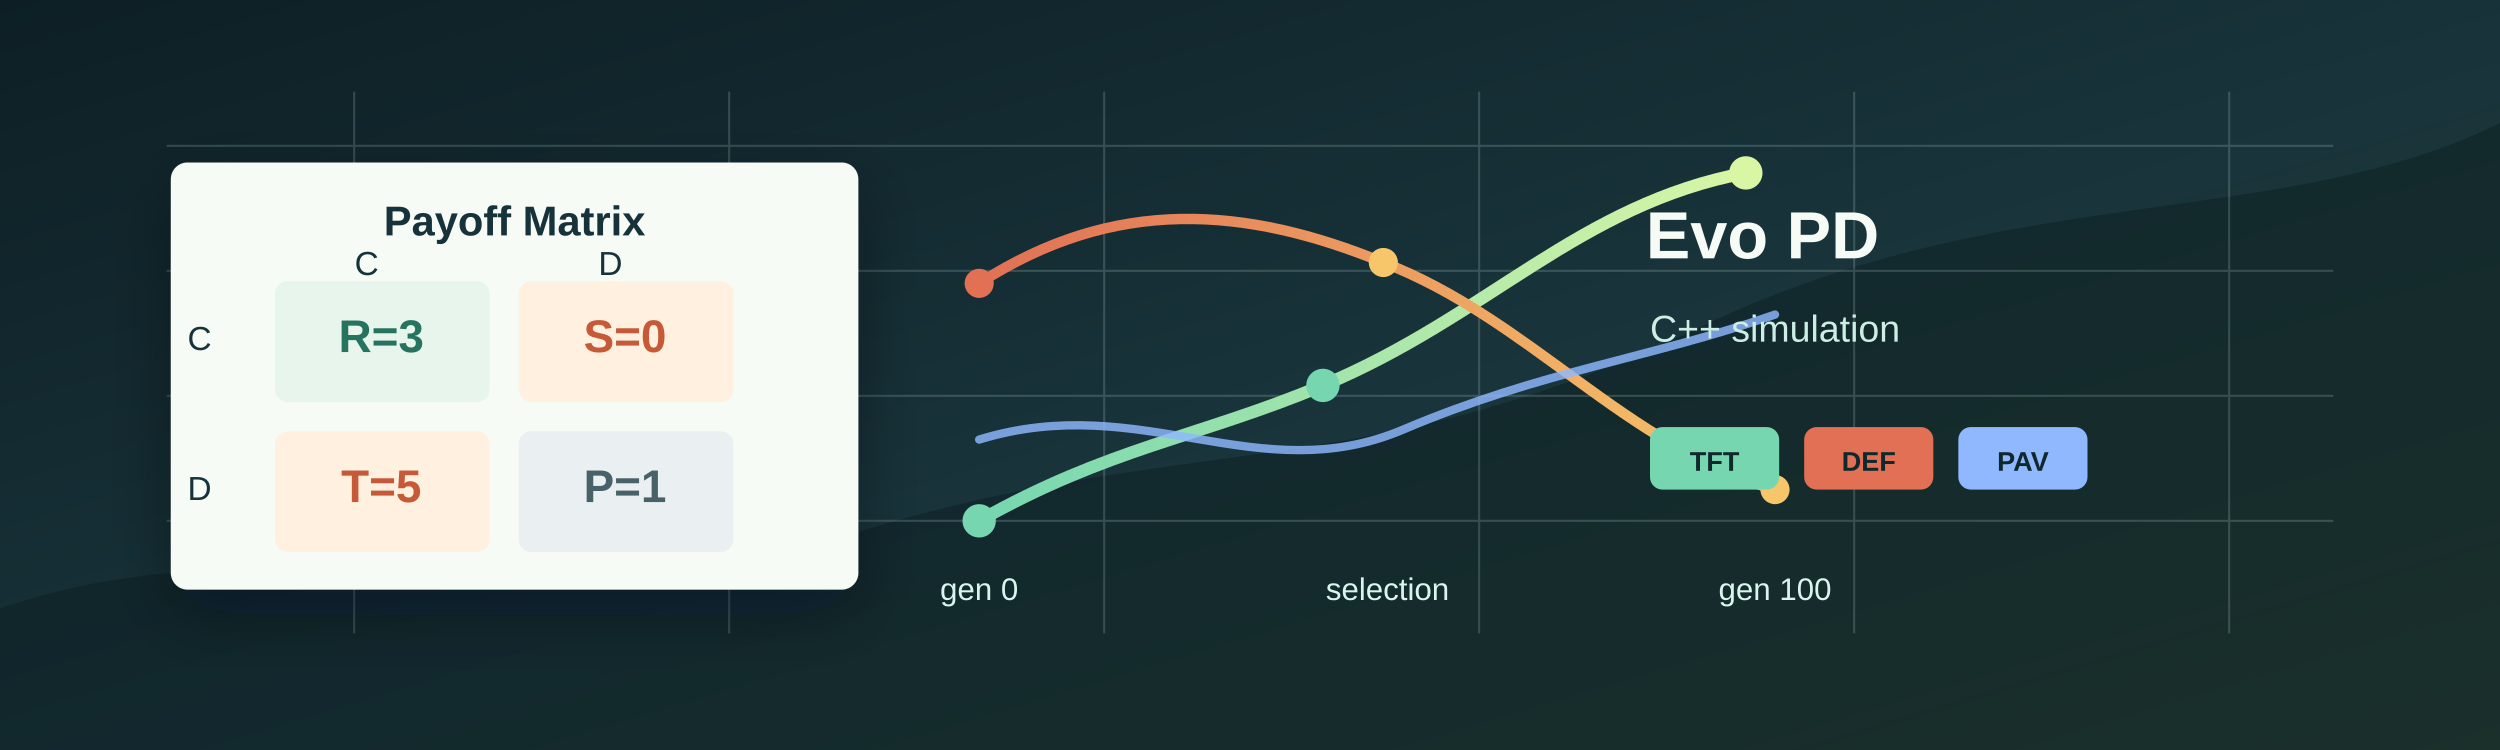
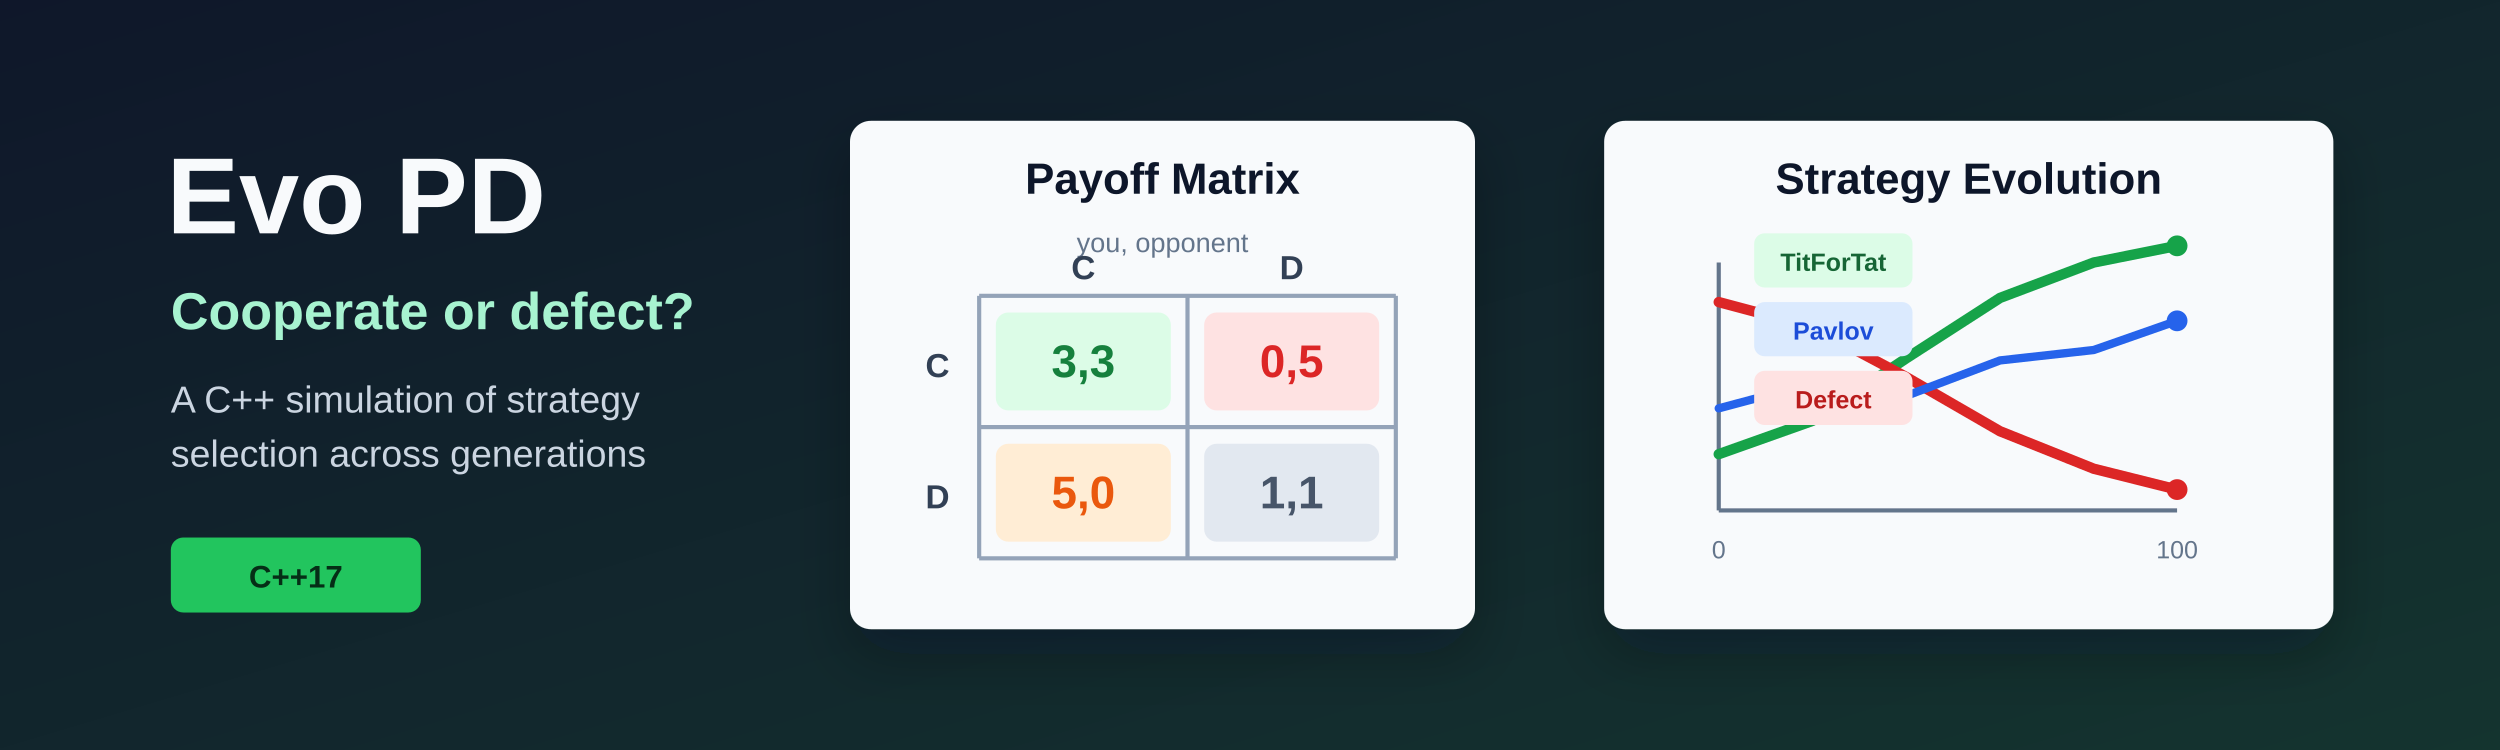
<svg xmlns="http://www.w3.org/2000/svg" width="1200" height="360" viewBox="0 0 1200 360" role="img" aria-labelledby="title desc">
  <defs>
-     <linearGradient id="background" x1="0" y1="0" x2="1" y2="1">
-       <stop offset="0%" stop-color="#0d1f24" />
-       <stop offset="52%" stop-color="#18333a" />
-       <stop offset="100%" stop-color="#263f35" />
-     </linearGradient>
-     <linearGradient id="curveCooperate" x1="0" y1="0" x2="1" y2="0">
-       <stop offset="0%" stop-color="#75d6b0" />
-       <stop offset="100%" stop-color="#d9f6a5" />
-     </linearGradient>
-     <linearGradient id="curveDefect" x1="0" y1="0" x2="1" y2="0">
-       <stop offset="0%" stop-color="#e17055" />
-       <stop offset="100%" stop-color="#f7c66a" />
+     <linearGradient id="bg" x1="0" y1="0" x2="1" y2="1">
+       <stop offset="0%" stop-color="#0f172a" />
+       <stop offset="100%" stop-color="#14342f" />
    </linearGradient>
    <filter id="shadow" x="-20%" y="-20%" width="140%" height="140%">
-       <feDropShadow dx="0" dy="12" stdDeviation="16" flood-color="#061014" flood-opacity="0.35" />
+       <feDropShadow dx="0" dy="12" stdDeviation="14" flood-color="#030712" flood-opacity="0.28" />
    </filter>
  </defs>
-   <rect width="1200" height="360" fill="url(#background)" />
-   <path d="M0 292 C142 244 239 311 397 260 C565 205 649 236 816 157 C964 86 1095 111 1200 59 L1200 360 L0 360 Z" fill="#071417" opacity="0.35" />
-   <g opacity="0.18" stroke="#d9f6ee" stroke-width="1">
-     <path d="M80 70 H1120" />
-     <path d="M80 130 H1120" />
-     <path d="M80 190 H1120" />
-     <path d="M80 250 H1120" />
-     <path d="M170 44 V304" />
-     <path d="M350 44 V304" />
-     <path d="M530 44 V304" />
-     <path d="M710 44 V304" />
-     <path d="M890 44 V304" />
-     <path d="M1070 44 V304" />
+   <rect width="1200" height="360" fill="url(#bg)" />
+   <g font-family="Segoe UI, Arial, sans-serif">
+     <text x="80" y="112" font-size="52" font-weight="760" fill="#f8fafc">Evo PD</text>
+     <text x="82" y="158" font-size="25" font-weight="650" fill="#a7f3d0">Cooperate or defect?</text>
+     <text x="82" y="198" font-size="18" fill="#cbd5e1">A C++ simulation of strategy</text>
+     <text x="82" y="224" font-size="18" fill="#cbd5e1">selection across generations</text>
+     <rect x="82" y="258" width="120" height="36" rx="6" fill="#22c55e" />
+     <text x="142" y="282" text-anchor="middle" font-size="15" font-weight="700" fill="#052e16">C++17</text>
  </g>
-   <g filter="url(#shadow)">
-     <rect x="82" y="78" width="330" height="205" rx="8" fill="#f7fbf6" />
-     <text x="247" y="113" text-anchor="middle" font-family="Segoe UI, Arial, sans-serif" font-size="20" font-weight="700" fill="#17333a">Payoff Matrix</text>
-     <rect x="132" y="135" width="103" height="58" rx="6" fill="#e8f5ec" />
-     <rect x="249" y="135" width="103" height="58" rx="6" fill="#fff0df" />
-     <rect x="132" y="207" width="103" height="58" rx="6" fill="#fff0df" />
-     <rect x="249" y="207" width="103" height="58" rx="6" fill="#eaf0f1" />
-     <text x="183" y="169" text-anchor="middle" font-family="Segoe UI, Arial, sans-serif" font-size="22" font-weight="700" fill="#26735f">R=3</text>
-     <text x="300" y="169" text-anchor="middle" font-family="Segoe UI, Arial, sans-serif" font-size="22" font-weight="700" fill="#c65a38">S=0</text>
-     <text x="183" y="241" text-anchor="middle" font-family="Segoe UI, Arial, sans-serif" font-size="22" font-weight="700" fill="#c65a38">T=5</text>
-     <text x="300" y="241" text-anchor="middle" font-family="Segoe UI, Arial, sans-serif" font-size="22" font-weight="700" fill="#49626a">P=1</text>
-     <text x="90" y="168" font-family="Segoe UI, Arial, sans-serif" font-size="16" fill="#17333a">C</text>
-     <text x="90" y="240" font-family="Segoe UI, Arial, sans-serif" font-size="16" fill="#17333a">D</text>
-     <text x="176" y="132" text-anchor="middle" font-family="Segoe UI, Arial, sans-serif" font-size="16" fill="#17333a">C</text>
-     <text x="293" y="132" text-anchor="middle" font-family="Segoe UI, Arial, sans-serif" font-size="16" fill="#17333a">D</text>
+   <g filter="url(#shadow)" font-family="Segoe UI, Arial, sans-serif">
+     <rect x="408" y="58" width="300" height="244" rx="10" fill="#f8fafc" />
+     <text x="558" y="93" text-anchor="middle" font-size="21" font-weight="750" fill="#0f172a">Payoff Matrix</text>
+     <text x="558" y="121" text-anchor="middle" font-size="13" fill="#64748b">you, opponent</text>
+     <line x1="470" y1="142" x2="670" y2="142" stroke="#94a3b8" stroke-width="2" />
+     <line x1="470" y1="142" x2="470" y2="268" stroke="#94a3b8" stroke-width="2" />
+     <line x1="570" y1="142" x2="570" y2="268" stroke="#94a3b8" stroke-width="2" />
+     <line x1="670" y1="142" x2="670" y2="268" stroke="#94a3b8" stroke-width="2" />
+     <line x1="470" y1="205" x2="670" y2="205" stroke="#94a3b8" stroke-width="2" />
+     <line x1="470" y1="268" x2="670" y2="268" stroke="#94a3b8" stroke-width="2" />
+     <text x="520" y="134" text-anchor="middle" font-size="16" font-weight="700" fill="#334155">C</text>
+     <text x="620" y="134" text-anchor="middle" font-size="16" font-weight="700" fill="#334155">D</text>
+     <text x="450" y="181" text-anchor="middle" font-size="16" font-weight="700" fill="#334155">C</text>
+     <text x="450" y="244" text-anchor="middle" font-size="16" font-weight="700" fill="#334155">D</text>
+     <rect x="478" y="150" width="84" height="47" rx="6" fill="#dcfce7" />
+     <rect x="578" y="150" width="84" height="47" rx="6" fill="#fee2e2" />
+     <rect x="478" y="213" width="84" height="47" rx="6" fill="#ffedd5" />
+     <rect x="578" y="213" width="84" height="47" rx="6" fill="#e2e8f0" />
+     <text x="520" y="181" text-anchor="middle" font-size="22" font-weight="750" fill="#15803d">3,3</text>
+     <text x="620" y="181" text-anchor="middle" font-size="22" font-weight="750" fill="#dc2626">0,5</text>
+     <text x="520" y="244" text-anchor="middle" font-size="22" font-weight="750" fill="#ea580c">5,0</text>
+     <text x="620" y="244" text-anchor="middle" font-size="22" font-weight="750" fill="#475569">1,1</text>
  </g>
-   <g fill="none" stroke-linecap="round" stroke-linejoin="round">
-     <path d="M470 250 C532 215 575 210 635 185 C714 152 758 98 838 83" stroke="url(#curveCooperate)" stroke-width="6" />
-     <path d="M470 136 C535 94 598 99 664 126 C734 153 780 214 852 235" stroke="url(#curveDefect)" stroke-width="5" />
-     <path d="M470 211 C548 187 604 236 674 206 C740 178 792 172 852 151" stroke="#8fb8ff" stroke-width="4" opacity="0.82" />
-   </g>
-   <g font-family="Segoe UI, Arial, sans-serif">
-     <circle cx="470" cy="250" r="8" fill="#75d6b0" />
-     <circle cx="635" cy="185" r="8" fill="#75d6b0" />
-     <circle cx="838" cy="83" r="8" fill="#d9f6a5" />
-     <circle cx="470" cy="136" r="7" fill="#e17055" />
-     <circle cx="664" cy="126" r="7" fill="#f7c66a" />
-     <circle cx="852" cy="235" r="7" fill="#f7c66a" />
-     <text x="470" y="288" text-anchor="middle" font-size="15" fill="#d9f6ee">gen 0</text>
-     <text x="666" y="288" text-anchor="middle" font-size="15" fill="#d9f6ee">selection</text>
-     <text x="852" y="288" text-anchor="middle" font-size="15" fill="#d9f6ee">gen 100</text>
-   </g>
-   <g font-family="Segoe UI, Arial, sans-serif">
-     <text x="790" y="124" font-size="32" font-weight="750" fill="#f7fbf6">Evo PD</text>
-     <text x="792" y="164" font-size="18" fill="#cceee4">C++ simulation</text>
-     <rect x="792" y="205" width="62" height="30" rx="6" fill="#75d6b0" />
-     <rect x="866" y="205" width="62" height="30" rx="6" fill="#e17055" />
-     <rect x="940" y="205" width="62" height="30" rx="6" fill="#8fb8ff" />
-     <text x="823" y="226" text-anchor="middle" font-size="13" font-weight="700" fill="#10282c">TFT</text>
-     <text x="897" y="226" text-anchor="middle" font-size="13" font-weight="700" fill="#10282c">DEF</text>
-     <text x="971" y="226" text-anchor="middle" font-size="13" font-weight="700" fill="#10282c">PAV</text>
+   <g filter="url(#shadow)" font-family="Segoe UI, Arial, sans-serif">
+     <rect x="770" y="58" width="350" height="244" rx="10" fill="#f8fafc" />
+     <text x="945" y="93" text-anchor="middle" font-size="21" font-weight="750" fill="#0f172a">Strategy Evolution</text>
+     <line x1="825" y1="245" x2="1045" y2="245" stroke="#64748b" stroke-width="2" />
+     <line x1="825" y1="126" x2="825" y2="245" stroke="#64748b" stroke-width="2" />
+     <text x="825" y="268" text-anchor="middle" font-size="12" fill="#64748b">0</text>
+     <text x="1045" y="268" text-anchor="middle" font-size="12" fill="#64748b">100</text>
+     <polyline points="825,218 870,202 915,172 960,143 1005,126 1045,118" fill="none" stroke="#16a34a" stroke-width="5" stroke-linecap="round" stroke-linejoin="round" />
+     <polyline points="825,145 870,157 915,181 960,207 1005,225 1045,235" fill="none" stroke="#dc2626" stroke-width="5" stroke-linecap="round" stroke-linejoin="round" />
+     <polyline points="825,196 870,184 915,190 960,173 1005,168 1045,154" fill="none" stroke="#2563eb" stroke-width="4" stroke-linecap="round" stroke-linejoin="round" />
+     <circle cx="1045" cy="118" r="5" fill="#16a34a" />
+     <circle cx="1045" cy="235" r="5" fill="#dc2626" />
+     <circle cx="1045" cy="154" r="5" fill="#2563eb" />
+     <rect x="842" y="112" width="76" height="26" rx="5" fill="#dcfce7" />
+     <text x="880" y="130" text-anchor="middle" font-size="12" font-weight="700" fill="#166534">TitForTat</text>
+     <rect x="842" y="145" width="76" height="26" rx="5" fill="#dbeafe" />
+     <text x="880" y="163" text-anchor="middle" font-size="12" font-weight="700" fill="#1d4ed8">Pavlov</text>
+     <rect x="842" y="178" width="76" height="26" rx="5" fill="#fee2e2" />
+     <text x="880" y="196" text-anchor="middle" font-size="12" font-weight="700" fill="#b91c1c">Defect</text>
  </g>
</svg>
